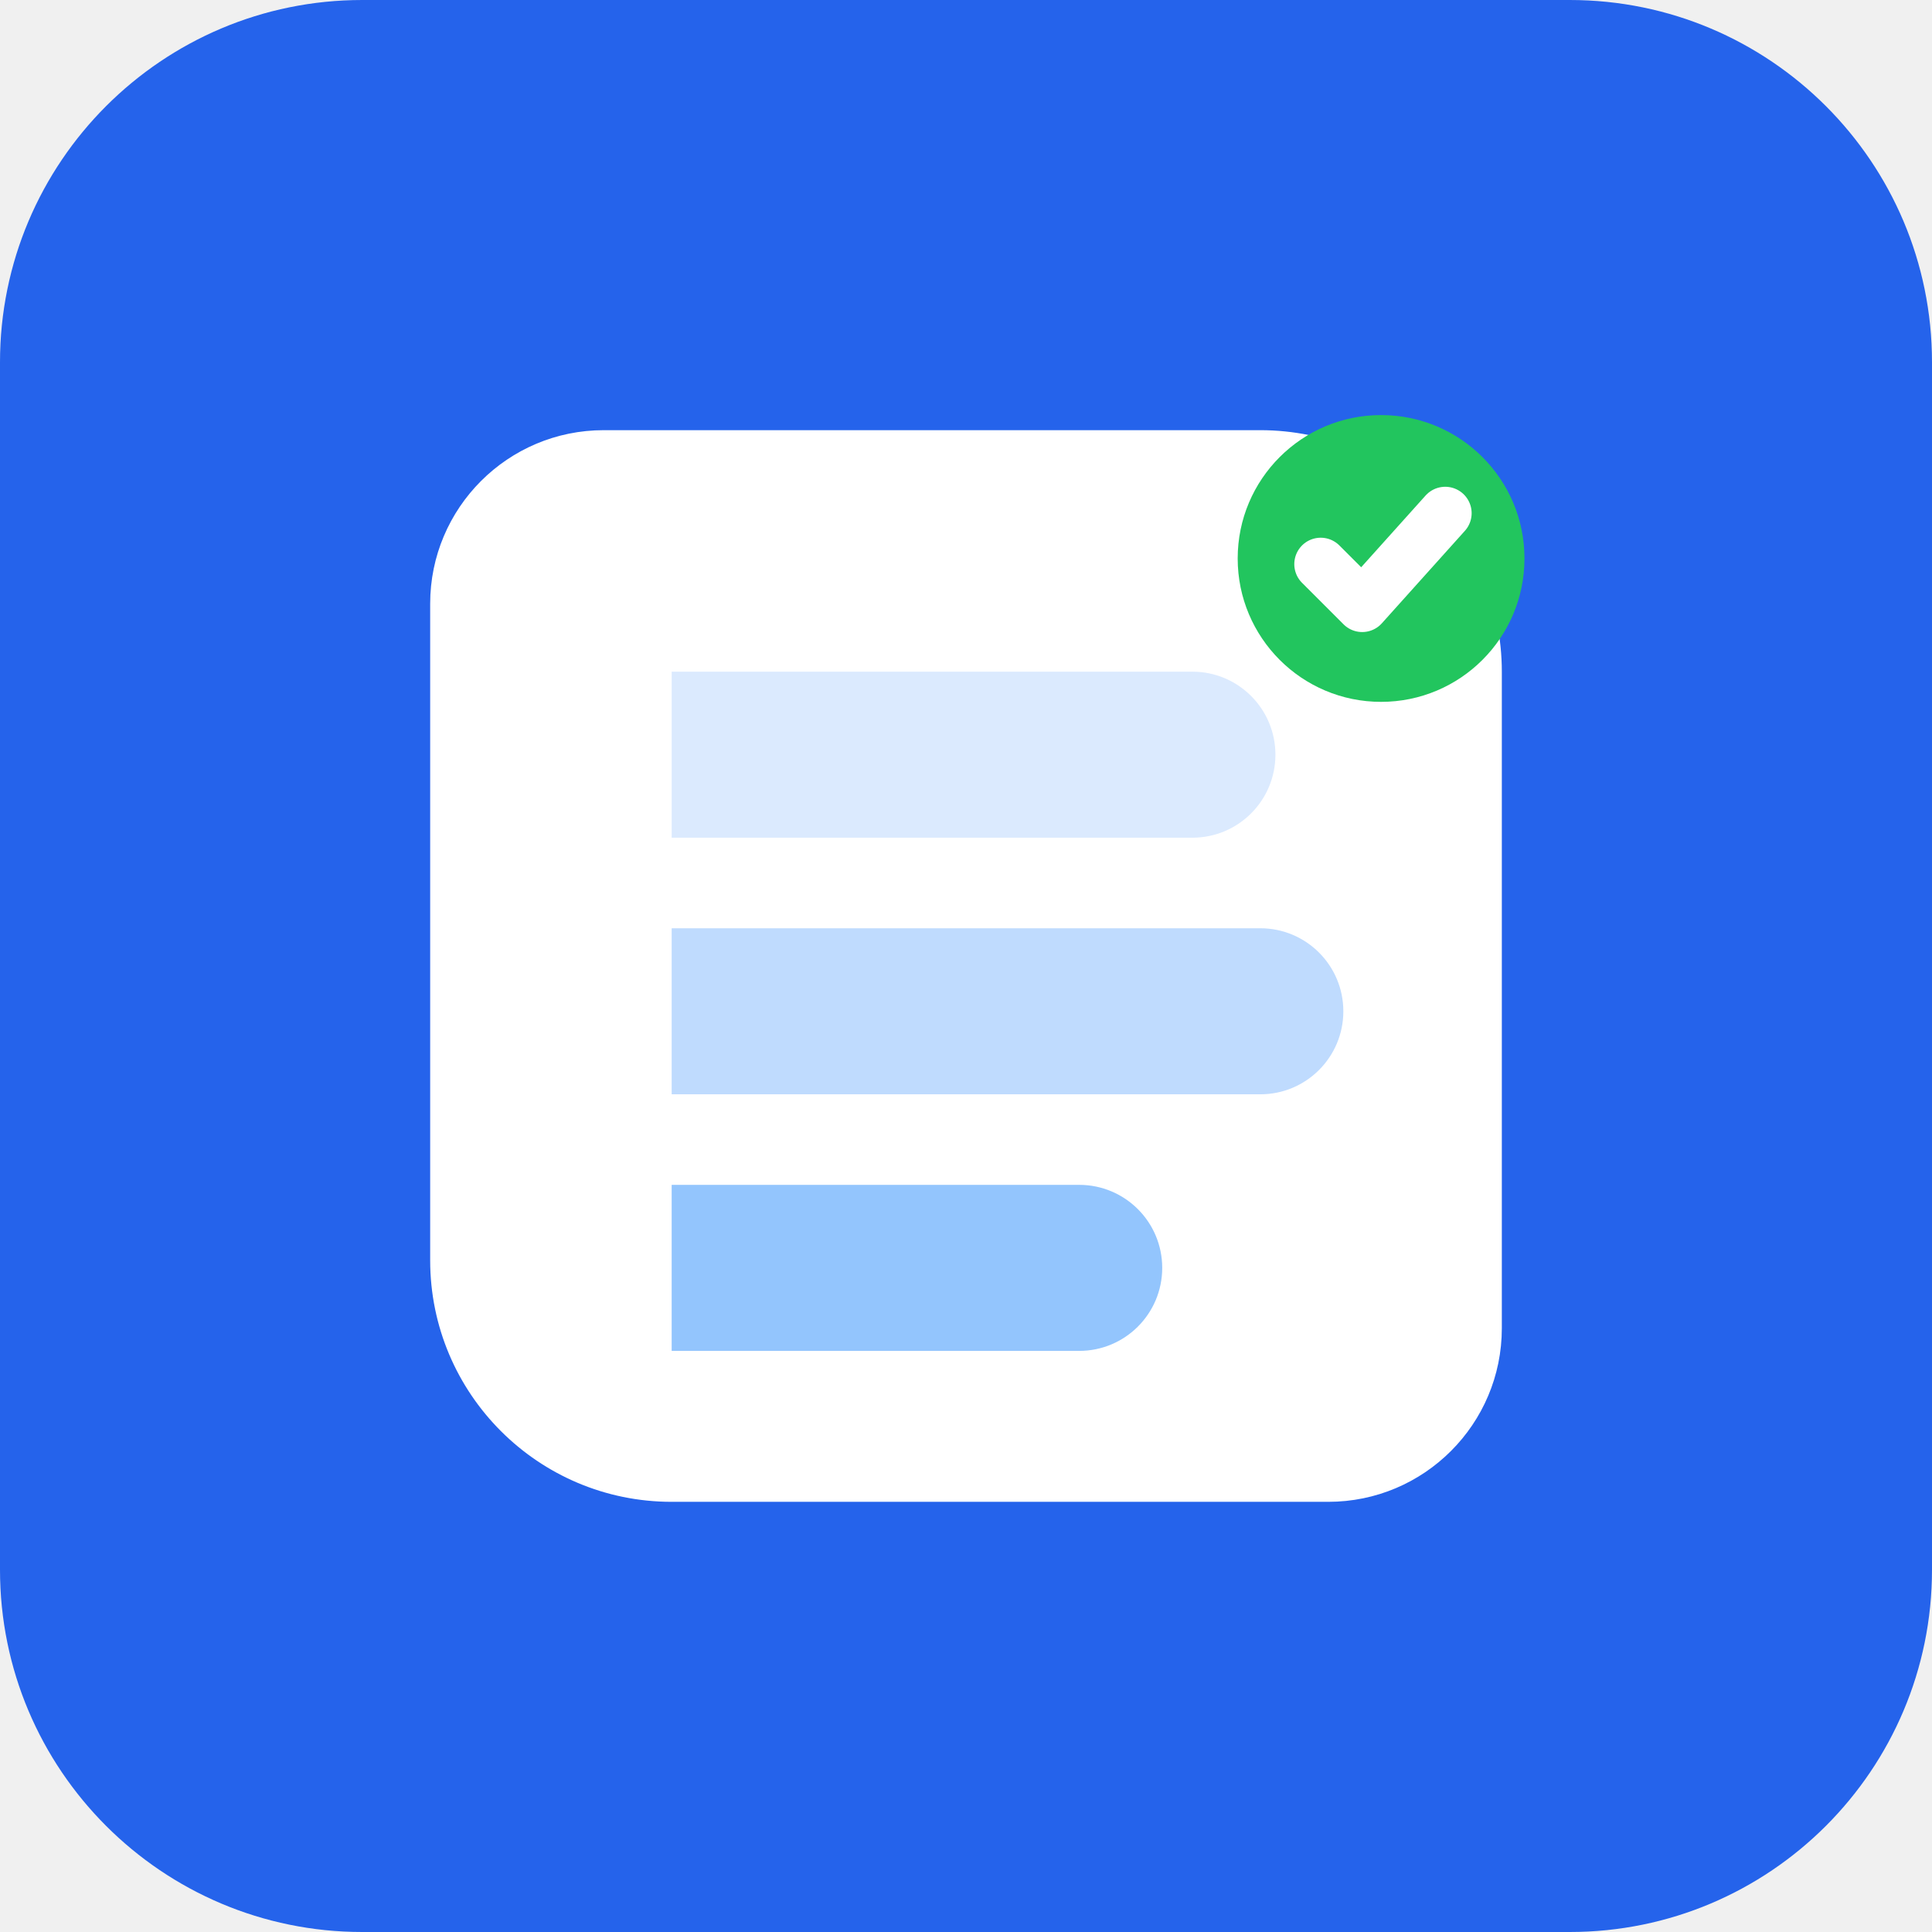
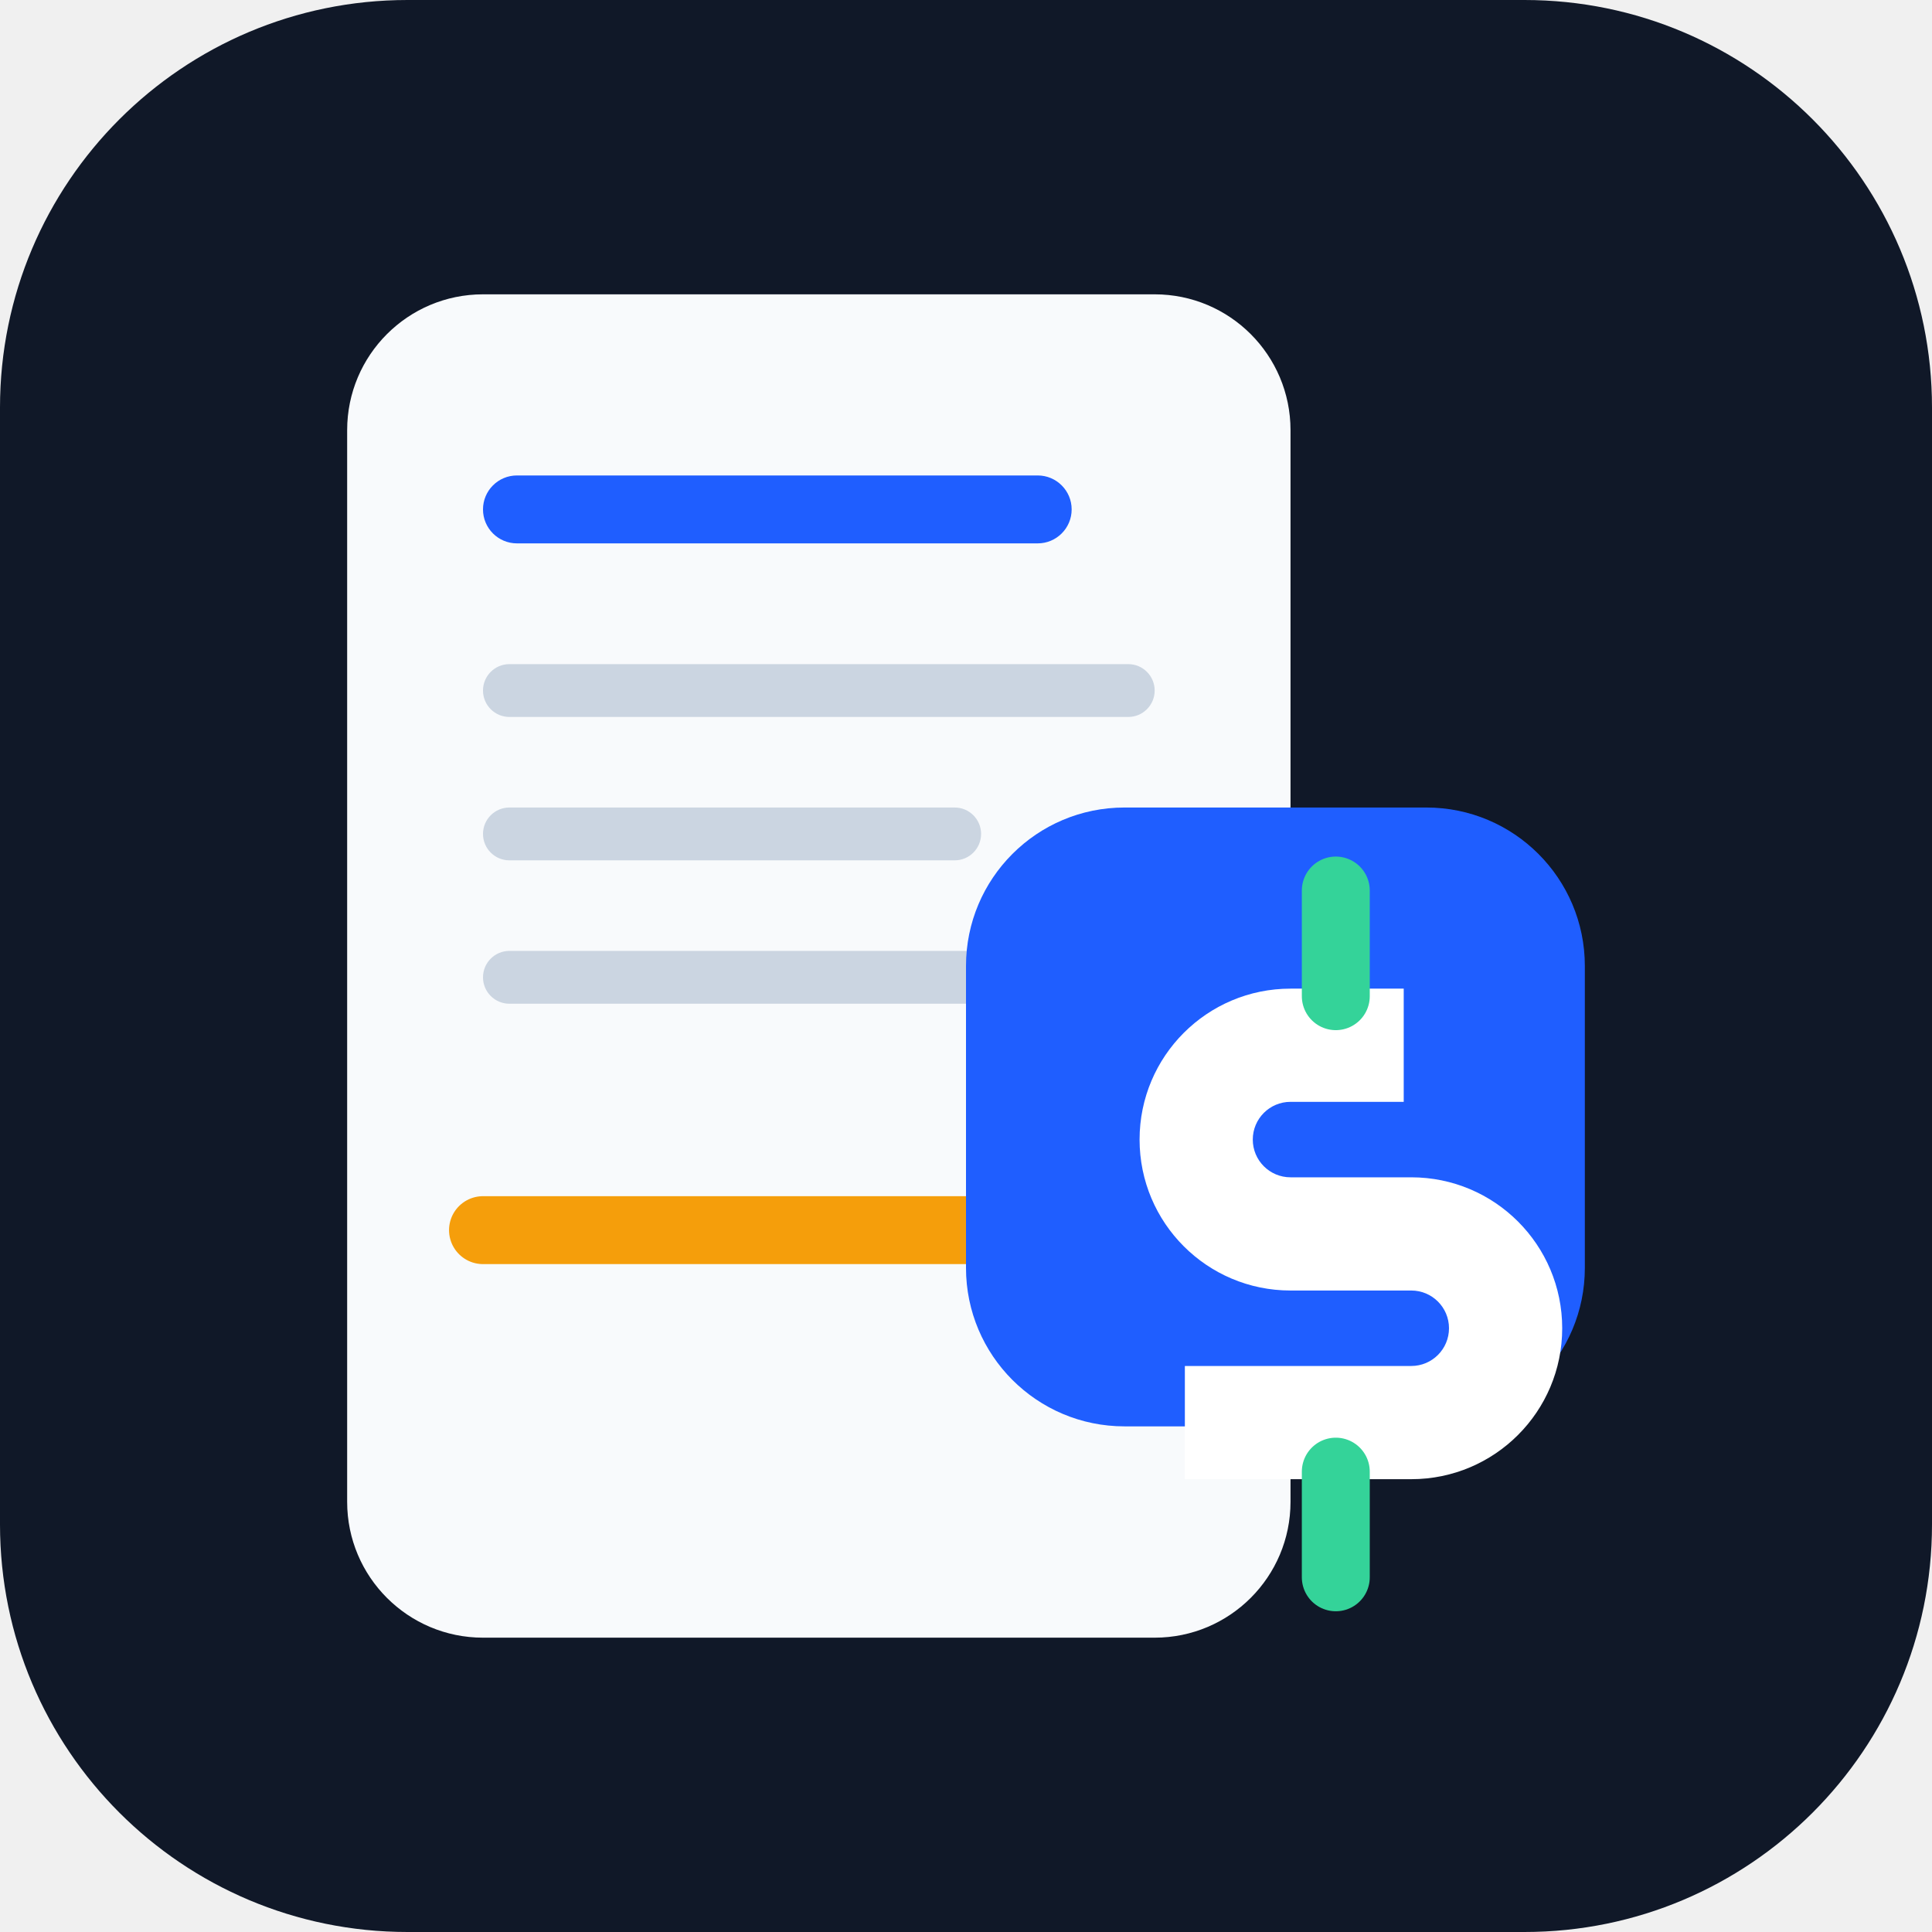
<svg xmlns="http://www.w3.org/2000/svg" width="512" height="512" viewBox="0 0 512 512" fill="none">
-   <rect width="512" height="512" rx="96" fill="#2563EB" />
-   <path d="M114 160C114 134.595 134.595 114 160 114H334C369.346 114 398 142.654 398 178V352C398 377.405 377.405 398 352 398H178C142.654 398 114 369.346 114 334V160Z" fill="white" />
-   <path d="M178 178H316C328.15 178 338 187.85 338 200C338 212.15 328.15 222 316 222H178V178Z" fill="#DBEAFE" />
-   <path d="M178 246H334C346.15 246 356 255.85 356 268C356 280.15 346.15 290 334 290H178V246Z" fill="#BFDBFE" />
-   <path d="M178 314H286C298.15 314 308 323.85 308 336C308 348.15 298.15 358 286 358H178V314Z" fill="#93C5FD" />
-   <circle cx="366" cy="148" r="38" fill="#22C55E" />
-   <path d="M350 149.5L361 160.5L383 136" stroke="white" stroke-width="14" stroke-linecap="round" stroke-linejoin="round" />
+   <rect width="512" height="512" rx="108" fill="#101828" />
+   <rect x="92" y="78" width="250" height="356" rx="36" fill="#F8FAFC" />
+   <rect x="128" y="126" width="156" height="18" rx="9" fill="#1F5EFF" />
+   <rect x="128" y="176" width="178" height="14" rx="7" fill="#CBD5E1" />
+   <rect x="128" y="214" width="132" height="14" rx="7" fill="#CBD5E1" />
+   <rect x="128" y="252" width="166" height="14" rx="7" fill="#CBD5E1" />
+   <path d="M128 326H284" stroke="#F59E0B" stroke-width="18" stroke-linecap="round" />
+   <rect x="256" y="214" width="164" height="164" rx="42" fill="#1F5EFF" />
+   <path d="M302 302C302 279.909 319.909 262 342 262H372V292H342C336.477 292 332 296.477 332 302C332 307.523 336.477 312 342 312H374C396.091 312 414 329.909 414 352C414 374.091 396.091 392 374 392H314V362H374C379.523 362 384 357.523 384 352C384 346.477 379.523 342 374 342H342C319.909 342 302 324.091 302 302Z" fill="white" />
+   <path d="M354 236V264" stroke="#34D399" stroke-width="18" stroke-linecap="round" />
+   <path d="M354 390V418" stroke="#34D399" stroke-width="18" stroke-linecap="round" />
</svg>
